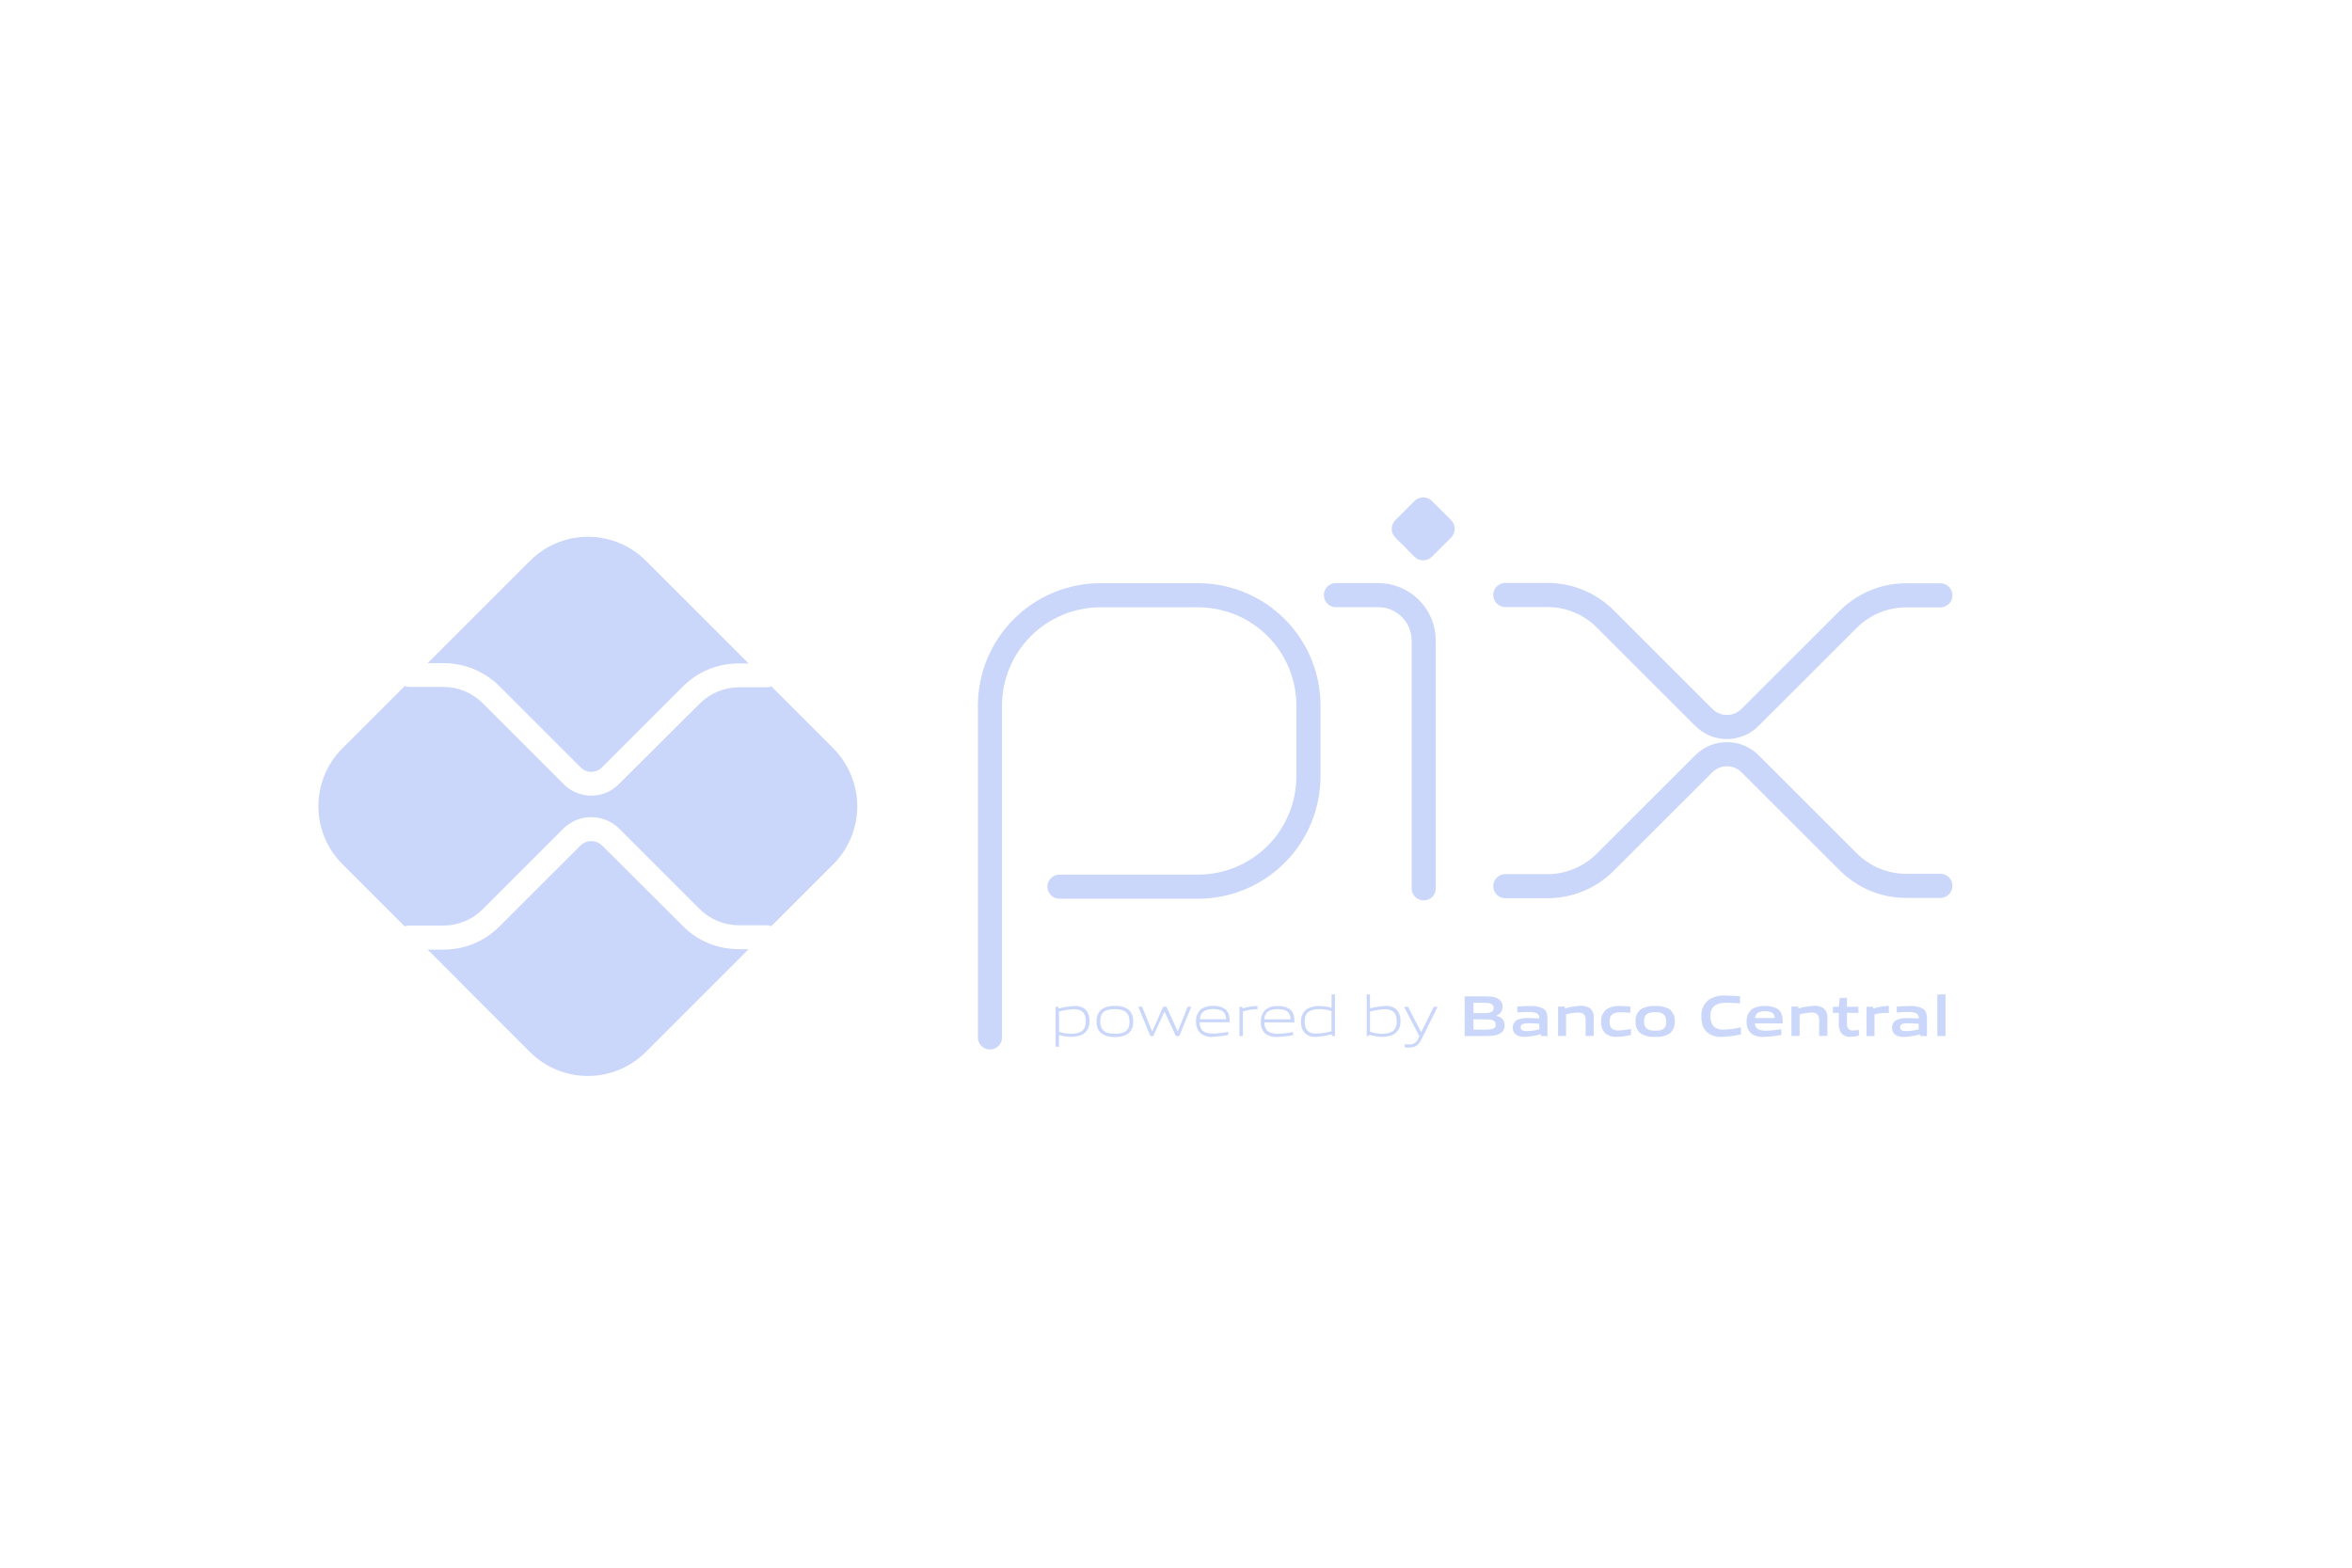
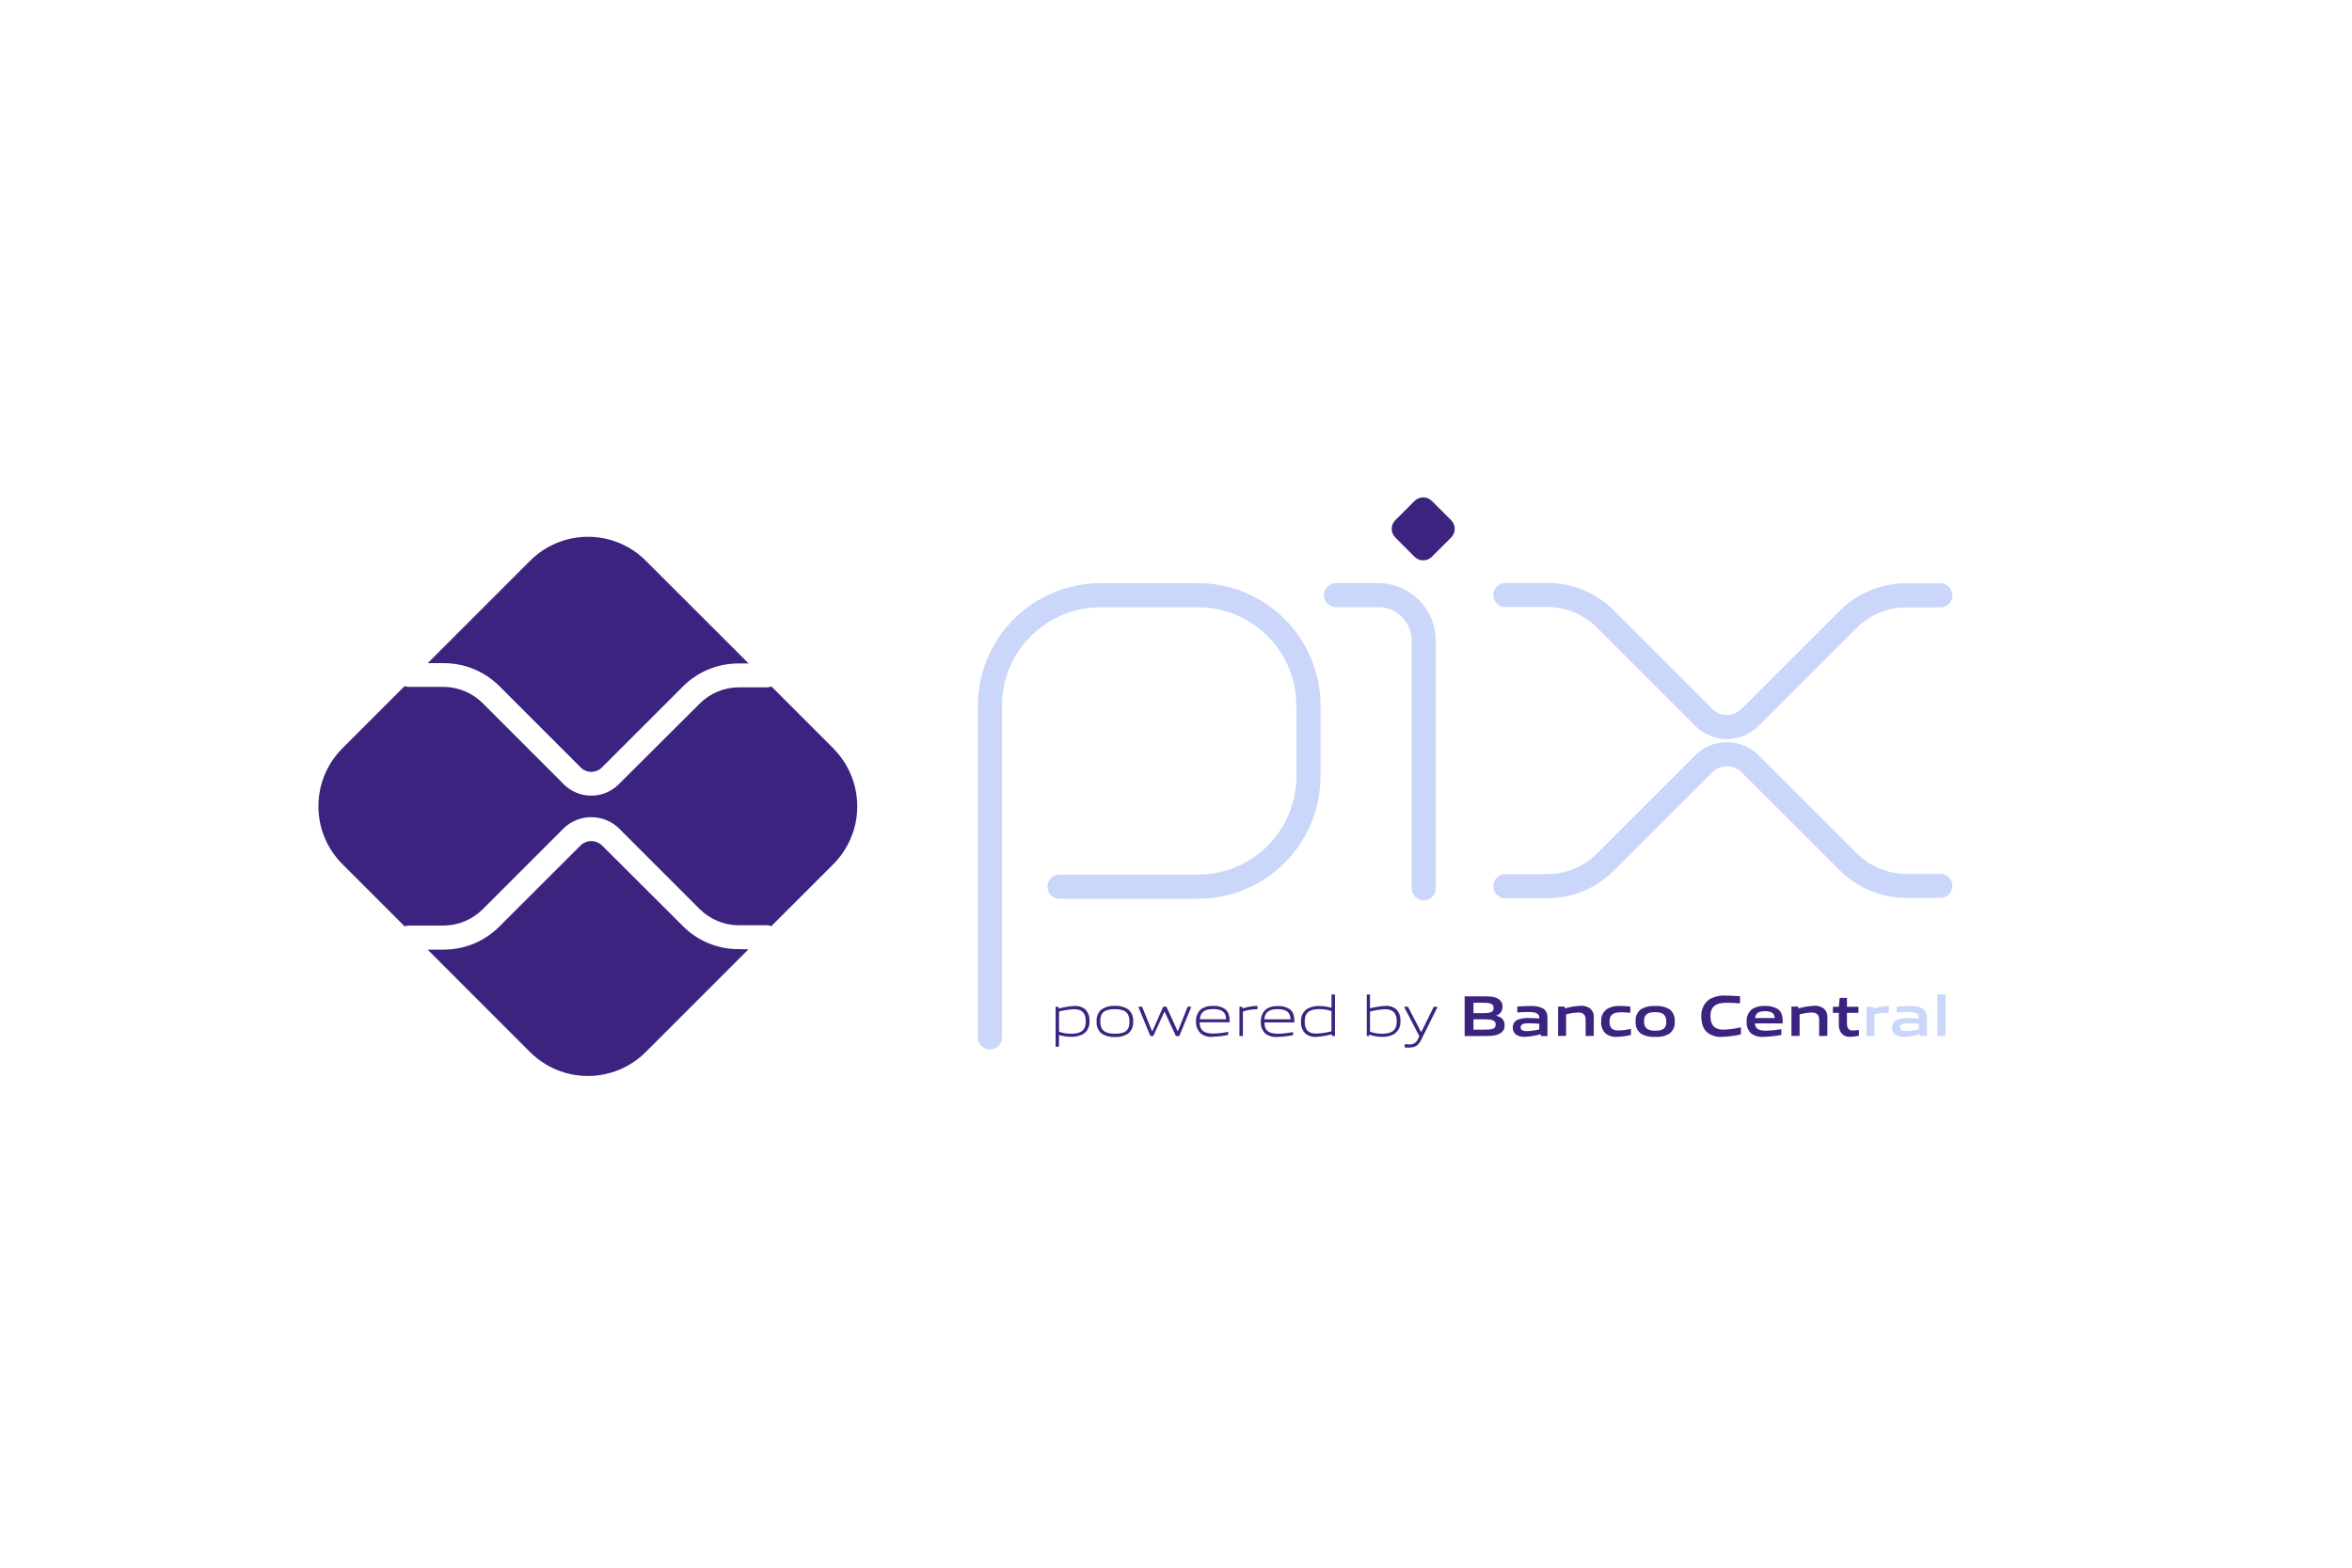
<svg xmlns="http://www.w3.org/2000/svg" width="48" height="32" viewBox="0 0 48 32" fill="none">
  <path d="M20.203 21.176V14.405C20.203 14.109 20.262 13.816 20.375 13.542C20.488 13.269 20.654 13.02 20.864 12.811C21.073 12.601 21.322 12.435 21.596 12.322C21.869 12.209 22.163 12.15 22.459 12.15H24.456C25.052 12.152 25.624 12.389 26.045 12.812C26.467 13.234 26.703 13.806 26.703 14.403V15.844C26.703 16.442 26.466 17.016 26.043 17.439C25.62 17.862 25.046 18.099 24.448 18.099H21.623" stroke="#CAD7FA" stroke-width="0.492" stroke-linecap="round" stroke-linejoin="round" />
  <path d="M27.264 12.148H28.129C28.375 12.148 28.61 12.246 28.784 12.42C28.957 12.593 29.055 12.829 29.055 13.074V18.133" stroke="#CAD7FA" stroke-width="0.492" stroke-linecap="round" stroke-linejoin="round" />
-   <path d="M28.868 11.365L28.476 10.972C28.452 10.949 28.434 10.921 28.421 10.891C28.409 10.86 28.402 10.828 28.402 10.795C28.402 10.762 28.409 10.73 28.421 10.699C28.434 10.669 28.452 10.642 28.476 10.618L28.868 10.226C28.892 10.202 28.919 10.184 28.949 10.171C28.98 10.159 29.012 10.152 29.045 10.152C29.078 10.152 29.11 10.159 29.141 10.171C29.171 10.184 29.198 10.202 29.222 10.226L29.615 10.618C29.638 10.642 29.657 10.669 29.669 10.699C29.682 10.73 29.688 10.762 29.688 10.795C29.688 10.828 29.682 10.86 29.669 10.891C29.657 10.921 29.638 10.949 29.615 10.972L29.222 11.365C29.198 11.388 29.171 11.407 29.141 11.419C29.11 11.432 29.078 11.438 29.045 11.438C29.012 11.438 28.98 11.432 28.949 11.419C28.919 11.407 28.892 11.388 28.868 11.365Z" fill="#CAD7FA" />
+   <path d="M28.868 11.365L28.476 10.972C28.452 10.949 28.434 10.921 28.421 10.891C28.409 10.86 28.402 10.828 28.402 10.795C28.402 10.762 28.409 10.73 28.421 10.699C28.434 10.669 28.452 10.642 28.476 10.618L28.868 10.226C28.892 10.202 28.919 10.184 28.949 10.171C28.98 10.159 29.012 10.152 29.045 10.152C29.078 10.152 29.11 10.159 29.141 10.171C29.171 10.184 29.198 10.202 29.222 10.226L29.615 10.618C29.638 10.642 29.657 10.669 29.669 10.699C29.682 10.73 29.688 10.762 29.688 10.795C29.688 10.828 29.682 10.86 29.669 10.891C29.657 10.921 29.638 10.949 29.615 10.972L29.222 11.365C29.198 11.388 29.171 11.407 29.141 11.419C29.11 11.432 29.078 11.438 29.045 11.438C29.012 11.438 28.98 11.432 28.949 11.419C28.919 11.407 28.892 11.388 28.868 11.365Z" fill="#3C2380" />
  <path d="M30.721 12.145H31.581C32.023 12.145 32.447 12.32 32.76 12.633L34.772 14.644C34.833 14.706 34.907 14.755 34.988 14.789C35.069 14.822 35.156 14.84 35.243 14.84C35.331 14.84 35.417 14.822 35.498 14.789C35.579 14.755 35.653 14.706 35.715 14.644L37.721 12.64C37.876 12.486 38.06 12.363 38.262 12.279C38.464 12.195 38.681 12.152 38.9 12.152H39.599" stroke="#CAD7FA" stroke-width="0.492" stroke-linecap="round" stroke-linejoin="round" />
  <path d="M30.721 18.089H31.581C32.023 18.089 32.447 17.913 32.76 17.6L34.772 15.59C34.833 15.528 34.907 15.479 34.988 15.445C35.069 15.412 35.156 15.395 35.243 15.395C35.331 15.395 35.417 15.412 35.498 15.445C35.579 15.479 35.653 15.528 35.715 15.59L37.721 17.593C37.876 17.748 38.06 17.871 38.262 17.955C38.464 18.039 38.681 18.082 38.9 18.082H39.599" stroke="#CAD7FA" stroke-width="0.492" stroke-linecap="round" stroke-linejoin="round" />
-   <path d="M15.076 19.374C14.864 19.375 14.654 19.334 14.457 19.252C14.261 19.171 14.083 19.052 13.934 18.901L12.284 17.255C12.225 17.199 12.148 17.168 12.067 17.168C11.986 17.168 11.909 17.199 11.85 17.255L10.194 18.91C10.044 19.061 9.866 19.18 9.67 19.262C9.474 19.343 9.264 19.384 9.051 19.384H8.727L10.816 21.474C11.129 21.787 11.554 21.963 11.998 21.963C12.441 21.963 12.866 21.787 13.179 21.474L15.275 19.378L15.076 19.374Z" fill="#CAD7FA" />
-   <path d="M9.052 13.536C9.264 13.536 9.475 13.577 9.671 13.658C9.867 13.74 10.045 13.859 10.195 14.009L11.851 15.665C11.908 15.723 11.986 15.755 12.068 15.755C12.149 15.755 12.227 15.723 12.284 15.665L13.934 14.015C14.084 13.865 14.262 13.746 14.458 13.664C14.654 13.583 14.865 13.542 15.077 13.542H15.277L13.181 11.447C13.026 11.291 12.842 11.168 12.639 11.084C12.437 11 12.219 10.957 12 10.957C11.78 10.957 11.563 11 11.36 11.084C11.157 11.168 10.973 11.291 10.818 11.447L8.729 13.536H9.052Z" fill="#CAD7FA" />
-   <path d="M17.008 15.277L15.744 14.012C15.715 14.023 15.685 14.029 15.654 14.03H15.078C14.778 14.031 14.491 14.151 14.279 14.363L12.627 16.009C12.553 16.083 12.466 16.141 12.37 16.181C12.274 16.221 12.171 16.241 12.067 16.241C11.857 16.241 11.655 16.158 11.507 16.01L9.851 14.354C9.639 14.142 9.352 14.023 9.052 14.021H8.344C8.315 14.021 8.286 14.015 8.259 14.004L6.988 15.275C6.833 15.43 6.709 15.615 6.625 15.817C6.541 16.02 6.498 16.238 6.498 16.457C6.498 16.677 6.541 16.894 6.625 17.097C6.709 17.299 6.833 17.484 6.988 17.639L8.259 18.91C8.286 18.899 8.315 18.893 8.344 18.893H9.052C9.352 18.891 9.639 18.772 9.851 18.56L11.507 16.904C11.658 16.76 11.858 16.68 12.067 16.68C12.275 16.68 12.476 16.76 12.627 16.904L14.277 18.554C14.489 18.766 14.776 18.885 15.075 18.887H15.651C15.682 18.887 15.713 18.893 15.741 18.905L17.006 17.641C17.319 17.327 17.495 16.902 17.495 16.459C17.495 16.016 17.319 15.591 17.006 15.277" fill="#CAD7FA" />
-   <path d="M21.923 20.6C21.818 20.605 21.714 20.62 21.613 20.647V21.06C21.691 21.087 21.772 21.101 21.855 21.101C22.061 21.101 22.159 21.031 22.159 20.848C22.159 20.677 22.079 20.6 21.923 20.6ZM21.543 21.366V20.551H21.6L21.606 20.586C21.712 20.558 21.82 20.54 21.929 20.534C22.005 20.529 22.08 20.55 22.141 20.595C22.174 20.628 22.2 20.667 22.216 20.711C22.232 20.755 22.238 20.802 22.234 20.848C22.238 20.9 22.227 20.952 22.204 20.998C22.181 21.045 22.145 21.084 22.101 21.111C22.026 21.148 21.944 21.166 21.86 21.164C21.776 21.164 21.693 21.151 21.612 21.126V21.366H21.543Z" fill="#CAD7FA" />
-   <path d="M22.753 20.599C22.546 20.599 22.454 20.665 22.454 20.846C22.454 21.026 22.545 21.101 22.753 21.101C22.961 21.101 23.051 21.035 23.051 20.855C23.051 20.675 22.96 20.599 22.753 20.599ZM23.019 21.101C22.939 21.151 22.846 21.174 22.753 21.168C22.66 21.173 22.567 21.15 22.487 21.101C22.45 21.072 22.42 21.033 22.402 20.989C22.383 20.945 22.376 20.898 22.38 20.85C22.376 20.803 22.384 20.755 22.402 20.711C22.421 20.667 22.45 20.629 22.487 20.599C22.566 20.549 22.66 20.526 22.753 20.532C22.846 20.526 22.939 20.55 23.019 20.599C23.056 20.628 23.085 20.667 23.104 20.71C23.122 20.754 23.13 20.802 23.126 20.849C23.13 20.897 23.123 20.945 23.104 20.989C23.086 21.033 23.056 21.071 23.019 21.101Z" fill="#CAD7FA" />
-   <path d="M23.998 21.148L23.768 20.653H23.763L23.536 21.148H23.477L23.23 20.549H23.308L23.512 21.05H23.517L23.739 20.549H23.805L24.034 21.05H24.038L24.238 20.549H24.313L24.067 21.148H23.998Z" fill="#CAD7FA" />
-   <path d="M24.753 20.597C24.561 20.597 24.497 20.682 24.487 20.805H25.023C25.018 20.669 24.948 20.597 24.757 20.597H24.753ZM24.757 21.164C24.669 21.174 24.58 21.15 24.509 21.098C24.474 21.066 24.448 21.027 24.43 20.984C24.413 20.941 24.406 20.894 24.409 20.848C24.406 20.799 24.415 20.751 24.434 20.707C24.454 20.662 24.483 20.623 24.52 20.592C24.59 20.549 24.671 20.528 24.753 20.532C24.837 20.527 24.92 20.547 24.992 20.59C25.079 20.648 25.095 20.75 25.095 20.866H24.482C24.482 20.988 24.525 21.097 24.756 21.097C24.86 21.095 24.963 21.083 25.065 21.062V21.125C24.962 21.147 24.857 21.159 24.751 21.162" fill="#CAD7FA" />
-   <path d="M25.295 21.149V20.55H25.352L25.358 20.585C25.454 20.554 25.554 20.536 25.654 20.533H25.663V20.6H25.646C25.551 20.602 25.456 20.618 25.365 20.647V21.148L25.295 21.149Z" fill="#CAD7FA" />
-   <path d="M26.068 20.599C25.877 20.599 25.811 20.684 25.802 20.807H26.339C26.333 20.67 26.263 20.599 26.073 20.599H26.068ZM26.073 21.166C25.985 21.175 25.896 21.152 25.825 21.1C25.792 21.068 25.766 21.029 25.75 20.986C25.734 20.943 25.728 20.897 25.732 20.852C25.729 20.803 25.738 20.755 25.757 20.71C25.776 20.666 25.806 20.627 25.843 20.596C25.912 20.552 25.994 20.532 26.076 20.536C26.159 20.531 26.242 20.551 26.314 20.594C26.401 20.652 26.417 20.754 26.417 20.869H25.805C25.805 20.992 25.847 21.101 26.079 21.101C26.183 21.099 26.286 21.087 26.388 21.066V21.129C26.284 21.151 26.179 21.163 26.073 21.166Z" fill="#CAD7FA" />
-   <path d="M27.173 20.638C27.096 20.611 27.014 20.598 26.932 20.598C26.725 20.598 26.627 20.668 26.627 20.85C26.627 21.032 26.707 21.098 26.864 21.098C26.968 21.093 27.072 21.078 27.173 21.052V20.638ZM27.186 21.148L27.18 21.112C27.075 21.141 26.967 21.158 26.858 21.165C26.782 21.171 26.707 21.149 26.646 21.103C26.612 21.07 26.586 21.031 26.57 20.987C26.554 20.943 26.548 20.896 26.552 20.85C26.548 20.798 26.559 20.747 26.582 20.701C26.605 20.654 26.641 20.616 26.685 20.588C26.76 20.551 26.843 20.532 26.927 20.535C27.011 20.535 27.094 20.548 27.174 20.572V20.299H27.244V21.148H27.186Z" fill="#CAD7FA" />
-   <path d="M28.269 20.6C28.164 20.605 28.06 20.621 27.959 20.648V21.059C28.036 21.087 28.118 21.101 28.2 21.101C28.407 21.101 28.505 21.031 28.505 20.849C28.505 20.678 28.424 20.6 28.269 20.6ZM28.447 21.111C28.372 21.148 28.29 21.167 28.207 21.165C28.116 21.164 28.026 21.149 27.941 21.119V21.148H27.893V20.299H27.959V20.582C28.063 20.555 28.169 20.539 28.275 20.532C28.351 20.527 28.426 20.549 28.487 20.594C28.52 20.626 28.546 20.666 28.562 20.71C28.578 20.753 28.584 20.8 28.58 20.847C28.584 20.898 28.574 20.95 28.55 20.997C28.527 21.043 28.491 21.082 28.447 21.11" fill="#CAD7FA" />
-   <path d="M28.668 21.381V21.314C28.702 21.314 28.735 21.32 28.757 21.32C28.797 21.323 28.838 21.313 28.872 21.291C28.905 21.269 28.931 21.235 28.944 21.197L28.966 21.15L28.654 20.551H28.735L29.001 21.066H29.006L29.26 20.551H29.339L29.006 21.221C28.945 21.343 28.879 21.383 28.757 21.383C28.727 21.384 28.698 21.384 28.668 21.381Z" fill="#CAD7FA" />
-   <path d="M30.303 20.807H30.071V21.017H30.304C30.464 21.017 30.524 20.999 30.524 20.911C30.524 20.823 30.441 20.807 30.303 20.807ZM30.261 20.468H30.071V20.681H30.261C30.419 20.681 30.482 20.662 30.482 20.573C30.482 20.484 30.402 20.468 30.261 20.468ZM30.62 21.091C30.535 21.145 30.432 21.148 30.244 21.148H29.891V20.338H30.235C30.398 20.338 30.497 20.338 30.579 20.39C30.607 20.406 30.629 20.43 30.644 20.459C30.659 20.487 30.665 20.519 30.663 20.551C30.665 20.591 30.653 20.63 30.63 20.663C30.607 20.696 30.573 20.719 30.535 20.731V20.735C30.639 20.759 30.706 20.812 30.706 20.927C30.709 20.96 30.702 20.992 30.687 21.021C30.671 21.05 30.648 21.075 30.62 21.091Z" fill="#CAD7FA" />
-   <path d="M31.414 20.897C31.347 20.891 31.273 20.887 31.199 20.887C31.077 20.887 31.034 20.912 31.034 20.968C31.034 21.024 31.07 21.048 31.163 21.048C31.247 21.045 31.332 21.033 31.414 21.012V20.897ZM31.449 21.148L31.444 21.111C31.339 21.142 31.23 21.159 31.12 21.164C31.057 21.168 30.994 21.153 30.94 21.12C30.918 21.104 30.9 21.081 30.889 21.056C30.877 21.031 30.872 21.003 30.873 20.976C30.872 20.942 30.881 20.908 30.899 20.879C30.916 20.85 30.943 20.828 30.974 20.814C31.046 20.787 31.122 20.776 31.198 20.781C31.261 20.781 31.345 20.784 31.415 20.789V20.781C31.415 20.688 31.353 20.657 31.185 20.657C31.118 20.657 31.041 20.66 30.965 20.668V20.546C31.049 20.54 31.144 20.535 31.221 20.535C31.318 20.527 31.414 20.546 31.5 20.59C31.566 20.639 31.581 20.706 31.581 20.795V21.149L31.449 21.148Z" fill="#CAD7FA" />
-   <path d="M32.36 21.148V20.816C32.36 20.707 32.304 20.668 32.205 20.668C32.123 20.672 32.041 20.684 31.961 20.706V21.146H31.797V20.547H31.93L31.936 20.584C32.04 20.554 32.147 20.536 32.255 20.53C32.328 20.524 32.401 20.546 32.46 20.591C32.484 20.616 32.503 20.645 32.514 20.677C32.526 20.71 32.53 20.744 32.526 20.779V21.144L32.36 21.148Z" fill="#CAD7FA" />
-   <path d="M32.994 21.165C32.915 21.171 32.836 21.148 32.772 21.101C32.738 21.069 32.712 21.03 32.695 20.986C32.679 20.942 32.673 20.895 32.677 20.848C32.674 20.799 32.684 20.75 32.705 20.705C32.726 20.66 32.759 20.622 32.799 20.593C32.879 20.549 32.97 20.528 33.061 20.534C33.128 20.534 33.198 20.539 33.272 20.546V20.673C33.212 20.668 33.139 20.663 33.081 20.663C32.923 20.663 32.848 20.713 32.848 20.85C32.848 20.987 32.904 21.034 33.034 21.034C33.118 21.032 33.202 21.021 33.285 21.003V21.127C33.189 21.149 33.092 21.161 32.994 21.165Z" fill="#CAD7FA" />
-   <path d="M33.78 20.66C33.622 20.66 33.552 20.71 33.552 20.846C33.552 20.981 33.618 21.039 33.78 21.039C33.942 21.039 34.006 20.991 34.006 20.855C34.006 20.719 33.939 20.66 33.78 20.66ZM34.066 21.102C33.98 21.151 33.88 21.173 33.78 21.165C33.68 21.173 33.58 21.151 33.493 21.102C33.454 21.073 33.423 21.035 33.403 20.991C33.383 20.947 33.376 20.898 33.38 20.85C33.376 20.802 33.383 20.753 33.403 20.709C33.423 20.665 33.454 20.626 33.493 20.597C33.58 20.549 33.68 20.527 33.78 20.535C33.88 20.527 33.979 20.549 34.066 20.597C34.105 20.626 34.136 20.664 34.155 20.709C34.175 20.753 34.182 20.801 34.178 20.849C34.182 20.897 34.175 20.946 34.155 20.99C34.136 21.034 34.105 21.073 34.066 21.102Z" fill="#CAD7FA" />
-   <path d="M35.139 21.165C35.035 21.172 34.932 21.142 34.848 21.08C34.751 21.001 34.721 20.876 34.721 20.742C34.718 20.676 34.731 20.61 34.76 20.549C34.788 20.489 34.832 20.437 34.886 20.398C34.99 20.34 35.109 20.314 35.228 20.322C35.318 20.322 35.41 20.328 35.511 20.336V20.481C35.425 20.474 35.318 20.468 35.236 20.468C35.005 20.468 34.907 20.556 34.907 20.742C34.907 20.929 34.998 21.018 35.168 21.018C35.289 21.014 35.41 20.998 35.529 20.969V21.114C35.401 21.144 35.27 21.161 35.139 21.165Z" fill="#CAD7FA" />
-   <path d="M36.019 20.641C35.881 20.641 35.827 20.69 35.819 20.781H36.219C36.214 20.684 36.157 20.641 36.019 20.641ZM35.994 21.165C35.905 21.173 35.815 21.149 35.742 21.098C35.708 21.067 35.681 21.028 35.665 20.984C35.648 20.941 35.642 20.895 35.646 20.849C35.643 20.801 35.652 20.753 35.671 20.709C35.691 20.666 35.72 20.627 35.758 20.597C35.836 20.55 35.928 20.528 36.019 20.534C36.109 20.529 36.199 20.55 36.278 20.594C36.374 20.661 36.382 20.766 36.383 20.889H35.815C35.819 20.98 35.868 21.039 36.036 21.039C36.142 21.037 36.249 21.026 36.354 21.008V21.125C36.235 21.148 36.115 21.161 35.994 21.165Z" fill="#CAD7FA" />
-   <path d="M37.126 21.148V20.816C37.126 20.707 37.07 20.668 36.971 20.668C36.889 20.672 36.807 20.684 36.727 20.706V21.146H36.56V20.547H36.697L36.703 20.584C36.807 20.554 36.914 20.536 37.022 20.53C37.095 20.524 37.168 20.546 37.227 20.591C37.251 20.616 37.27 20.645 37.281 20.677C37.292 20.71 37.297 20.744 37.293 20.779V21.144L37.126 21.148Z" fill="#CAD7FA" />
-   <path d="M37.764 21.164C37.728 21.167 37.69 21.162 37.656 21.146C37.622 21.132 37.593 21.108 37.571 21.079C37.538 21.024 37.522 20.961 37.527 20.898V20.674H37.406V20.55H37.527L37.545 20.369H37.693V20.55H37.927V20.674H37.693V20.866C37.69 20.904 37.696 20.943 37.709 20.98C37.719 20.999 37.735 21.015 37.755 21.024C37.774 21.034 37.796 21.038 37.818 21.035C37.858 21.034 37.897 21.03 37.937 21.023V21.142C37.88 21.155 37.822 21.162 37.764 21.164Z" fill="#CAD7FA" />
+   <path d="M15.076 19.374C14.864 19.375 14.654 19.334 14.457 19.252C14.261 19.171 14.083 19.052 13.934 18.901L12.284 17.255C12.225 17.199 12.148 17.168 12.067 17.168C11.986 17.168 11.909 17.199 11.85 17.255L10.194 18.91C10.044 19.061 9.866 19.18 9.67 19.262C9.474 19.343 9.264 19.384 9.051 19.384H8.727L10.816 21.474C11.129 21.787 11.554 21.963 11.998 21.963C12.441 21.963 12.866 21.787 13.179 21.474L15.275 19.378L15.076 19.374Z" fill="#3C2380" />
+   <path d="M9.052 13.536C9.264 13.536 9.475 13.577 9.671 13.658C9.867 13.74 10.045 13.859 10.195 14.009L11.851 15.665C11.908 15.723 11.986 15.755 12.068 15.755C12.149 15.755 12.227 15.723 12.284 15.665L13.934 14.015C14.084 13.865 14.262 13.746 14.458 13.664C14.654 13.583 14.865 13.542 15.077 13.542H15.277L13.181 11.447C13.026 11.291 12.842 11.168 12.639 11.084C12.437 11 12.219 10.957 12 10.957C11.78 10.957 11.563 11 11.36 11.084C11.157 11.168 10.973 11.291 10.818 11.447L8.729 13.536H9.052Z" fill="#3C2380" />
+   <path d="M17.008 15.277L15.744 14.012C15.715 14.023 15.685 14.029 15.654 14.03H15.078C14.778 14.031 14.491 14.151 14.279 14.363L12.627 16.009C12.553 16.083 12.466 16.141 12.37 16.181C12.274 16.221 12.171 16.241 12.067 16.241C11.857 16.241 11.655 16.158 11.507 16.01L9.851 14.354C9.639 14.142 9.352 14.023 9.052 14.021H8.344C8.315 14.021 8.286 14.015 8.259 14.004L6.988 15.275C6.833 15.43 6.709 15.615 6.625 15.817C6.541 16.02 6.498 16.238 6.498 16.457C6.498 16.677 6.541 16.894 6.625 17.097C6.709 17.299 6.833 17.484 6.988 17.639L8.259 18.91C8.286 18.899 8.315 18.893 8.344 18.893H9.052C9.352 18.891 9.639 18.772 9.851 18.56L11.507 16.904C11.658 16.76 11.858 16.68 12.067 16.68C12.275 16.68 12.476 16.76 12.627 16.904L14.277 18.554C14.489 18.766 14.776 18.885 15.075 18.887H15.651C15.682 18.887 15.713 18.893 15.741 18.905L17.006 17.641C17.319 17.327 17.495 16.902 17.495 16.459C17.495 16.016 17.319 15.591 17.006 15.277" fill="#3C2380" />
+   <path d="M21.923 20.6C21.818 20.605 21.714 20.62 21.613 20.647V21.06C21.691 21.087 21.772 21.101 21.855 21.101C22.061 21.101 22.159 21.031 22.159 20.848C22.159 20.677 22.079 20.6 21.923 20.6ZM21.543 21.366V20.551H21.6L21.606 20.586C21.712 20.558 21.82 20.54 21.929 20.534C22.005 20.529 22.08 20.55 22.141 20.595C22.174 20.628 22.2 20.667 22.216 20.711C22.232 20.755 22.238 20.802 22.234 20.848C22.238 20.9 22.227 20.952 22.204 20.998C22.181 21.045 22.145 21.084 22.101 21.111C22.026 21.148 21.944 21.166 21.86 21.164C21.776 21.164 21.693 21.151 21.612 21.126V21.366H21.543Z" fill="#3C2380" />
+   <path d="M22.753 20.599C22.546 20.599 22.454 20.665 22.454 20.846C22.454 21.026 22.545 21.101 22.753 21.101C22.961 21.101 23.051 21.035 23.051 20.855C23.051 20.675 22.96 20.599 22.753 20.599ZM23.019 21.101C22.939 21.151 22.846 21.174 22.753 21.168C22.66 21.173 22.567 21.15 22.487 21.101C22.45 21.072 22.42 21.033 22.402 20.989C22.383 20.945 22.376 20.898 22.38 20.85C22.376 20.803 22.384 20.755 22.402 20.711C22.421 20.667 22.45 20.629 22.487 20.599C22.566 20.549 22.66 20.526 22.753 20.532C22.846 20.526 22.939 20.55 23.019 20.599C23.056 20.628 23.085 20.667 23.104 20.71C23.122 20.754 23.13 20.802 23.126 20.849C23.13 20.897 23.123 20.945 23.104 20.989C23.086 21.033 23.056 21.071 23.019 21.101Z" fill="#3C2380" />
+   <path d="M23.998 21.148L23.768 20.653H23.763L23.536 21.148H23.477L23.23 20.549H23.308L23.512 21.05H23.517L23.739 20.549H23.805L24.034 21.05H24.038L24.238 20.549H24.313L24.067 21.148H23.998Z" fill="#3C2380" />
+   <path d="M24.753 20.597C24.561 20.597 24.497 20.682 24.487 20.805H25.023C25.018 20.669 24.948 20.597 24.757 20.597H24.753ZM24.757 21.164C24.669 21.174 24.58 21.15 24.509 21.098C24.474 21.066 24.448 21.027 24.43 20.984C24.413 20.941 24.406 20.894 24.409 20.848C24.406 20.799 24.415 20.751 24.434 20.707C24.454 20.662 24.483 20.623 24.52 20.592C24.59 20.549 24.671 20.528 24.753 20.532C24.837 20.527 24.92 20.547 24.992 20.59C25.079 20.648 25.095 20.75 25.095 20.866H24.482C24.482 20.988 24.525 21.097 24.756 21.097C24.86 21.095 24.963 21.083 25.065 21.062V21.125C24.962 21.147 24.857 21.159 24.751 21.162" fill="#3C2380" />
+   <path d="M25.295 21.149V20.55H25.352L25.358 20.585C25.454 20.554 25.554 20.536 25.654 20.533H25.663V20.6H25.646C25.551 20.602 25.456 20.618 25.365 20.647V21.148L25.295 21.149Z" fill="#3C2380" />
+   <path d="M26.068 20.599C25.877 20.599 25.811 20.684 25.802 20.807H26.339C26.333 20.67 26.263 20.599 26.073 20.599H26.068ZM26.073 21.166C25.985 21.175 25.896 21.152 25.825 21.1C25.792 21.068 25.766 21.029 25.75 20.986C25.734 20.943 25.728 20.897 25.732 20.852C25.729 20.803 25.738 20.755 25.757 20.71C25.776 20.666 25.806 20.627 25.843 20.596C25.912 20.552 25.994 20.532 26.076 20.536C26.159 20.531 26.242 20.551 26.314 20.594C26.401 20.652 26.417 20.754 26.417 20.869H25.805C25.805 20.992 25.847 21.101 26.079 21.101C26.183 21.099 26.286 21.087 26.388 21.066V21.129C26.284 21.151 26.179 21.163 26.073 21.166Z" fill="#3C2380" />
+   <path d="M27.173 20.638C27.096 20.611 27.014 20.598 26.932 20.598C26.725 20.598 26.627 20.668 26.627 20.85C26.627 21.032 26.707 21.098 26.864 21.098C26.968 21.093 27.072 21.078 27.173 21.052V20.638ZM27.186 21.148L27.18 21.112C27.075 21.141 26.967 21.158 26.858 21.165C26.782 21.171 26.707 21.149 26.646 21.103C26.612 21.07 26.586 21.031 26.57 20.987C26.554 20.943 26.548 20.896 26.552 20.85C26.548 20.798 26.559 20.747 26.582 20.701C26.605 20.654 26.641 20.616 26.685 20.588C26.76 20.551 26.843 20.532 26.927 20.535C27.011 20.535 27.094 20.548 27.174 20.572V20.299H27.244V21.148H27.186Z" fill="#3C2380" />
+   <path d="M28.269 20.6C28.164 20.605 28.06 20.621 27.959 20.648V21.059C28.036 21.087 28.118 21.101 28.2 21.101C28.407 21.101 28.505 21.031 28.505 20.849C28.505 20.678 28.424 20.6 28.269 20.6ZM28.447 21.111C28.372 21.148 28.29 21.167 28.207 21.165C28.116 21.164 28.026 21.149 27.941 21.119V21.148H27.893V20.299H27.959V20.582C28.063 20.555 28.169 20.539 28.275 20.532C28.351 20.527 28.426 20.549 28.487 20.594C28.52 20.626 28.546 20.666 28.562 20.71C28.578 20.753 28.584 20.8 28.58 20.847C28.584 20.898 28.574 20.95 28.55 20.997C28.527 21.043 28.491 21.082 28.447 21.11" fill="#3C2380" />
+   <path d="M28.668 21.381V21.314C28.702 21.314 28.735 21.32 28.757 21.32C28.797 21.323 28.838 21.313 28.872 21.291C28.905 21.269 28.931 21.235 28.944 21.197L28.966 21.15L28.654 20.551H28.735L29.001 21.066H29.006L29.26 20.551H29.339L29.006 21.221C28.945 21.343 28.879 21.383 28.757 21.383C28.727 21.384 28.698 21.384 28.668 21.381Z" fill="#3C2380" />
+   <path d="M30.303 20.807H30.071V21.017H30.304C30.464 21.017 30.524 20.999 30.524 20.911C30.524 20.823 30.441 20.807 30.303 20.807ZM30.261 20.468H30.071V20.681H30.261C30.419 20.681 30.482 20.662 30.482 20.573C30.482 20.484 30.402 20.468 30.261 20.468ZM30.62 21.091C30.535 21.145 30.432 21.148 30.244 21.148H29.891V20.338H30.235C30.398 20.338 30.497 20.338 30.579 20.39C30.607 20.406 30.629 20.43 30.644 20.459C30.659 20.487 30.665 20.519 30.663 20.551C30.665 20.591 30.653 20.63 30.63 20.663C30.607 20.696 30.573 20.719 30.535 20.731V20.735C30.639 20.759 30.706 20.812 30.706 20.927C30.709 20.96 30.702 20.992 30.687 21.021C30.671 21.05 30.648 21.075 30.62 21.091Z" fill="#3C2380" />
+   <path d="M31.414 20.897C31.347 20.891 31.273 20.887 31.199 20.887C31.077 20.887 31.034 20.912 31.034 20.968C31.034 21.024 31.07 21.048 31.163 21.048C31.247 21.045 31.332 21.033 31.414 21.012V20.897ZM31.449 21.148L31.444 21.111C31.339 21.142 31.23 21.159 31.12 21.164C31.057 21.168 30.994 21.153 30.94 21.12C30.918 21.104 30.9 21.081 30.889 21.056C30.877 21.031 30.872 21.003 30.873 20.976C30.872 20.942 30.881 20.908 30.899 20.879C30.916 20.85 30.943 20.828 30.974 20.814C31.046 20.787 31.122 20.776 31.198 20.781C31.261 20.781 31.345 20.784 31.415 20.789V20.781C31.415 20.688 31.353 20.657 31.185 20.657C31.118 20.657 31.041 20.66 30.965 20.668V20.546C31.049 20.54 31.144 20.535 31.221 20.535C31.318 20.527 31.414 20.546 31.5 20.59C31.566 20.639 31.581 20.706 31.581 20.795V21.149L31.449 21.148Z" fill="#3C2380" />
+   <path d="M32.36 21.148V20.816C32.36 20.707 32.304 20.668 32.205 20.668C32.123 20.672 32.041 20.684 31.961 20.706V21.146H31.797V20.547H31.93L31.936 20.584C32.04 20.554 32.147 20.536 32.255 20.53C32.328 20.524 32.401 20.546 32.46 20.591C32.484 20.616 32.503 20.645 32.514 20.677C32.526 20.71 32.53 20.744 32.526 20.779V21.144L32.36 21.148Z" fill="#3C2380" />
+   <path d="M32.994 21.165C32.915 21.171 32.836 21.148 32.772 21.101C32.738 21.069 32.712 21.03 32.695 20.986C32.679 20.942 32.673 20.895 32.677 20.848C32.674 20.799 32.684 20.75 32.705 20.705C32.726 20.66 32.759 20.622 32.799 20.593C32.879 20.549 32.97 20.528 33.061 20.534C33.128 20.534 33.198 20.539 33.272 20.546V20.673C33.212 20.668 33.139 20.663 33.081 20.663C32.923 20.663 32.848 20.713 32.848 20.85C32.848 20.987 32.904 21.034 33.034 21.034C33.118 21.032 33.202 21.021 33.285 21.003V21.127C33.189 21.149 33.092 21.161 32.994 21.165Z" fill="#3C2380" />
+   <path d="M33.78 20.66C33.622 20.66 33.552 20.71 33.552 20.846C33.552 20.981 33.618 21.039 33.78 21.039C33.942 21.039 34.006 20.991 34.006 20.855C34.006 20.719 33.939 20.66 33.78 20.66ZM34.066 21.102C33.98 21.151 33.88 21.173 33.78 21.165C33.68 21.173 33.58 21.151 33.493 21.102C33.454 21.073 33.423 21.035 33.403 20.991C33.383 20.947 33.376 20.898 33.38 20.85C33.376 20.802 33.383 20.753 33.403 20.709C33.423 20.665 33.454 20.626 33.493 20.597C33.58 20.549 33.68 20.527 33.78 20.535C33.88 20.527 33.979 20.549 34.066 20.597C34.105 20.626 34.136 20.664 34.155 20.709C34.175 20.753 34.182 20.801 34.178 20.849C34.182 20.897 34.175 20.946 34.155 20.99C34.136 21.034 34.105 21.073 34.066 21.102Z" fill="#3C2380" />
+   <path d="M35.139 21.165C35.035 21.172 34.932 21.142 34.848 21.08C34.751 21.001 34.721 20.876 34.721 20.742C34.718 20.676 34.731 20.61 34.76 20.549C34.788 20.489 34.832 20.437 34.886 20.398C34.99 20.34 35.109 20.314 35.228 20.322C35.318 20.322 35.41 20.328 35.511 20.336V20.481C35.425 20.474 35.318 20.468 35.236 20.468C35.005 20.468 34.907 20.556 34.907 20.742C34.907 20.929 34.998 21.018 35.168 21.018C35.289 21.014 35.41 20.998 35.529 20.969V21.114C35.401 21.144 35.27 21.161 35.139 21.165Z" fill="#3C2380" />
+   <path d="M36.019 20.641C35.881 20.641 35.827 20.69 35.819 20.781H36.219C36.214 20.684 36.157 20.641 36.019 20.641ZM35.994 21.165C35.905 21.173 35.815 21.149 35.742 21.098C35.708 21.067 35.681 21.028 35.665 20.984C35.648 20.941 35.642 20.895 35.646 20.849C35.643 20.801 35.652 20.753 35.671 20.709C35.691 20.666 35.72 20.627 35.758 20.597C35.836 20.55 35.928 20.528 36.019 20.534C36.109 20.529 36.199 20.55 36.278 20.594C36.374 20.661 36.382 20.766 36.383 20.889H35.815C35.819 20.98 35.868 21.039 36.036 21.039C36.142 21.037 36.249 21.026 36.354 21.008V21.125C36.235 21.148 36.115 21.161 35.994 21.165Z" fill="#3C2380" />
+   <path d="M37.126 21.148V20.816C37.126 20.707 37.07 20.668 36.971 20.668C36.889 20.672 36.807 20.684 36.727 20.706V21.146H36.56V20.547H36.697L36.703 20.584C36.807 20.554 36.914 20.536 37.022 20.53C37.095 20.524 37.168 20.546 37.227 20.591C37.251 20.616 37.27 20.645 37.281 20.677C37.292 20.71 37.297 20.744 37.293 20.779V21.144L37.126 21.148Z" fill="#3C2380" />
+   <path d="M37.764 21.164C37.728 21.167 37.69 21.162 37.656 21.146C37.622 21.132 37.593 21.108 37.571 21.079C37.538 21.024 37.522 20.961 37.527 20.898V20.674H37.406V20.55H37.527L37.545 20.369H37.693V20.55H37.927V20.674H37.693V20.866C37.69 20.904 37.696 20.943 37.709 20.98C37.719 20.999 37.735 21.015 37.755 21.024C37.774 21.034 37.796 21.038 37.818 21.035C37.858 21.034 37.897 21.03 37.937 21.023V21.142C37.88 21.155 37.822 21.162 37.764 21.164Z" fill="#3C2380" />
  <path d="M38.092 21.149V20.55H38.225L38.231 20.587C38.326 20.555 38.426 20.537 38.526 20.533H38.548V20.676C38.528 20.676 38.507 20.676 38.49 20.676C38.411 20.676 38.332 20.686 38.255 20.706V21.148L38.092 21.149Z" fill="#CAD7FA" />
  <path d="M39.157 20.897C39.087 20.891 39.016 20.887 38.941 20.887C38.819 20.887 38.777 20.912 38.777 20.968C38.777 21.024 38.813 21.048 38.906 21.048C38.99 21.045 39.075 21.033 39.157 21.012V20.897ZM39.192 21.148L39.185 21.113C39.08 21.143 38.971 21.161 38.861 21.166C38.798 21.17 38.735 21.155 38.68 21.122C38.658 21.105 38.641 21.083 38.629 21.058C38.617 21.033 38.612 21.005 38.614 20.978C38.612 20.943 38.621 20.908 38.64 20.879C38.659 20.85 38.687 20.827 38.719 20.814C38.791 20.788 38.867 20.777 38.942 20.782C39.005 20.782 39.09 20.785 39.159 20.79V20.781C39.159 20.688 39.097 20.657 38.93 20.657C38.863 20.657 38.785 20.66 38.709 20.668V20.547C38.794 20.54 38.889 20.535 38.966 20.535C39.062 20.527 39.158 20.546 39.244 20.59C39.31 20.639 39.326 20.706 39.326 20.795V21.149L39.192 21.148Z" fill="#CAD7FA" />
  <path d="M39.537 20.299H39.704V21.148H39.537V20.299Z" fill="#CAD7FA" />
</svg>
